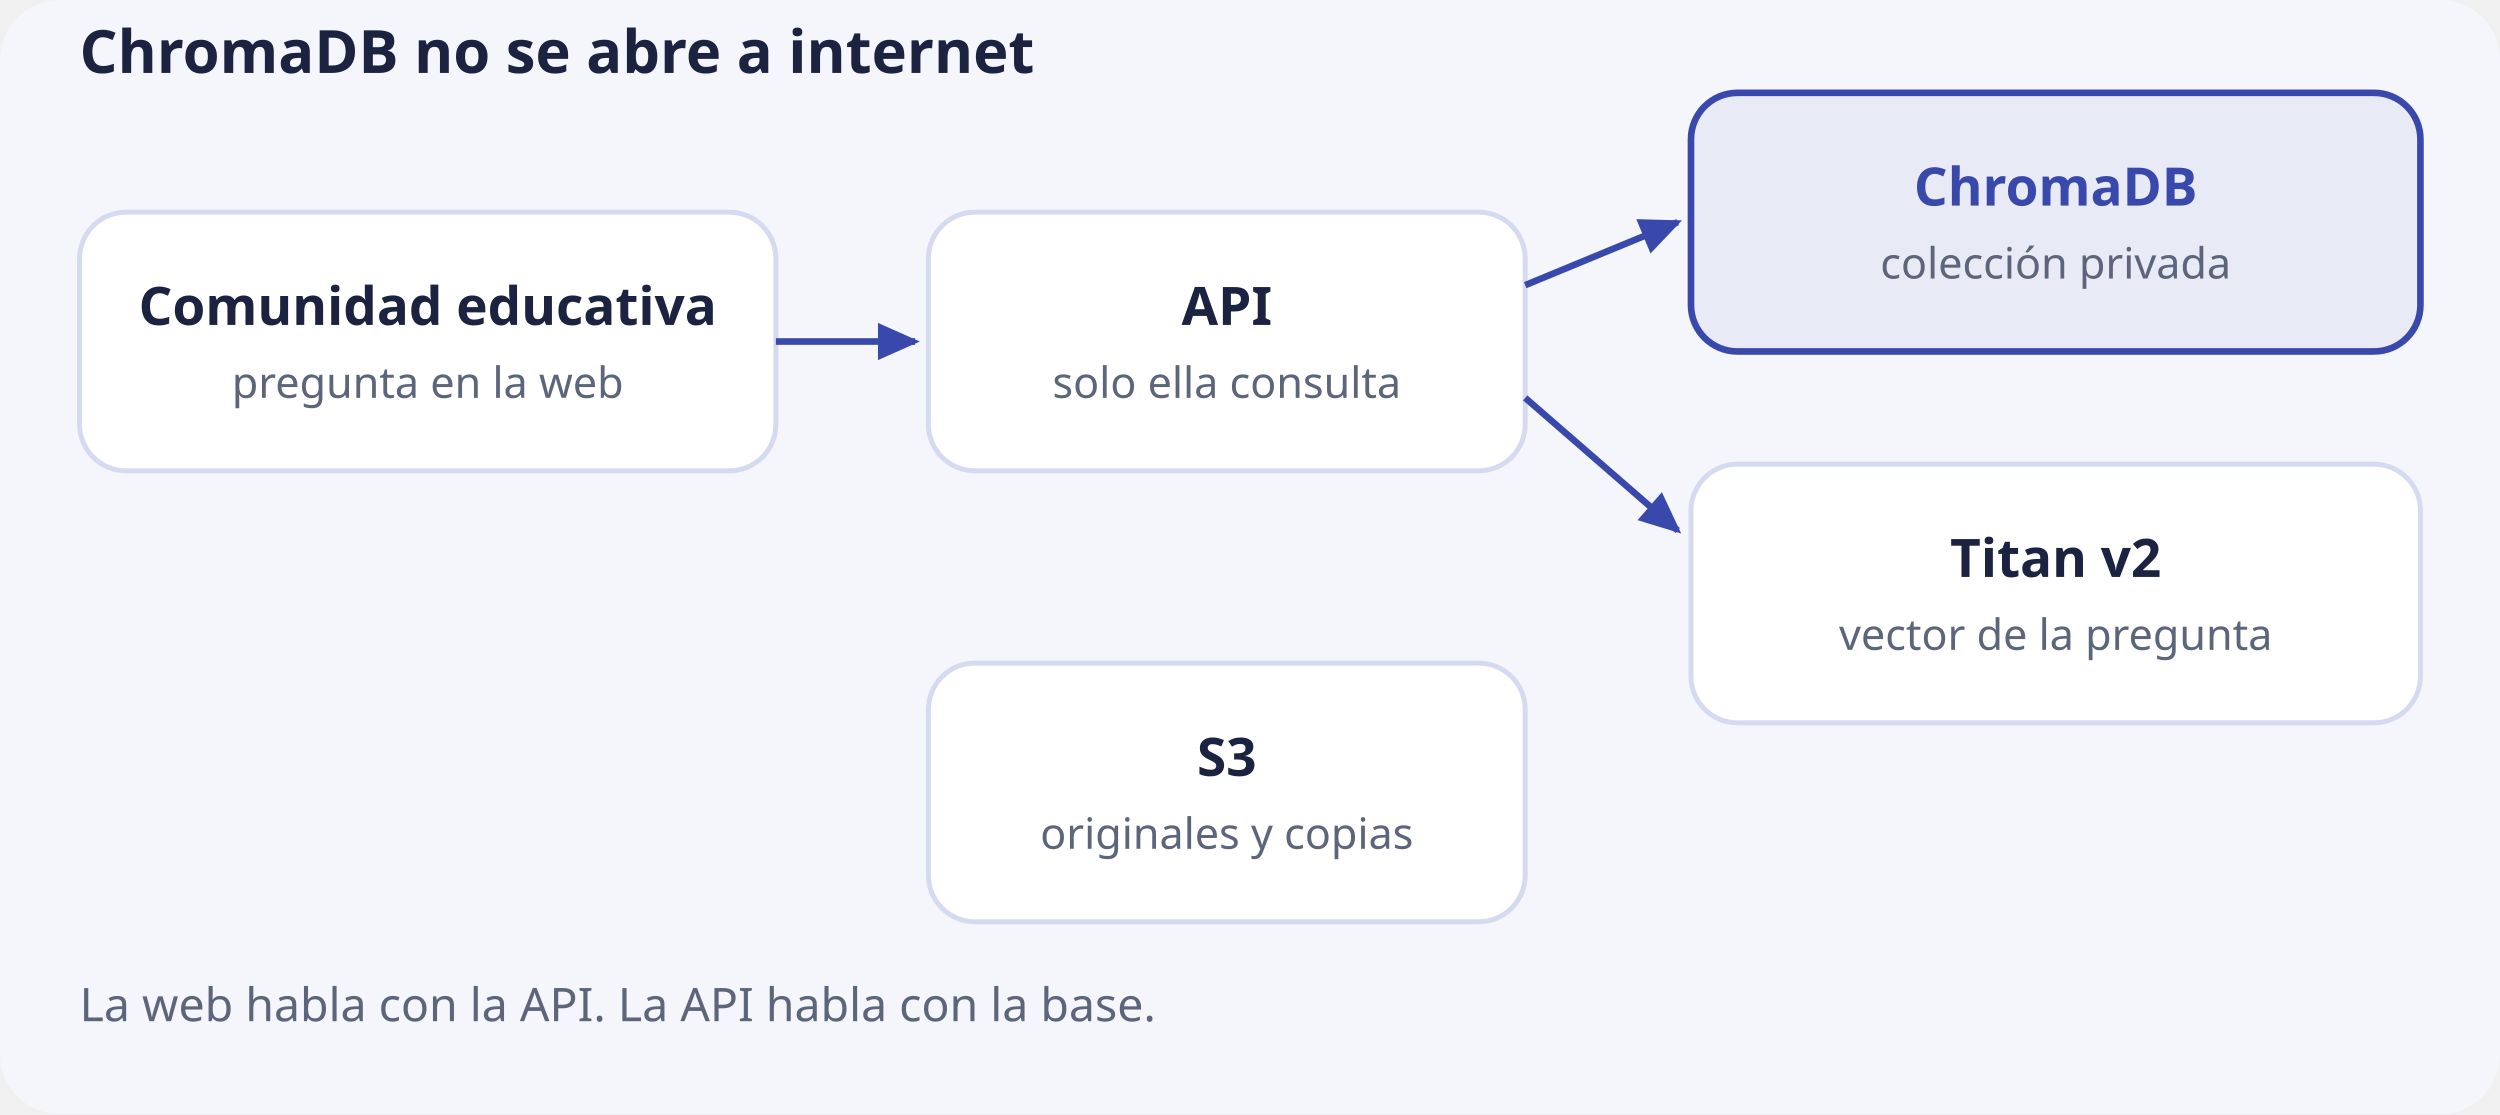
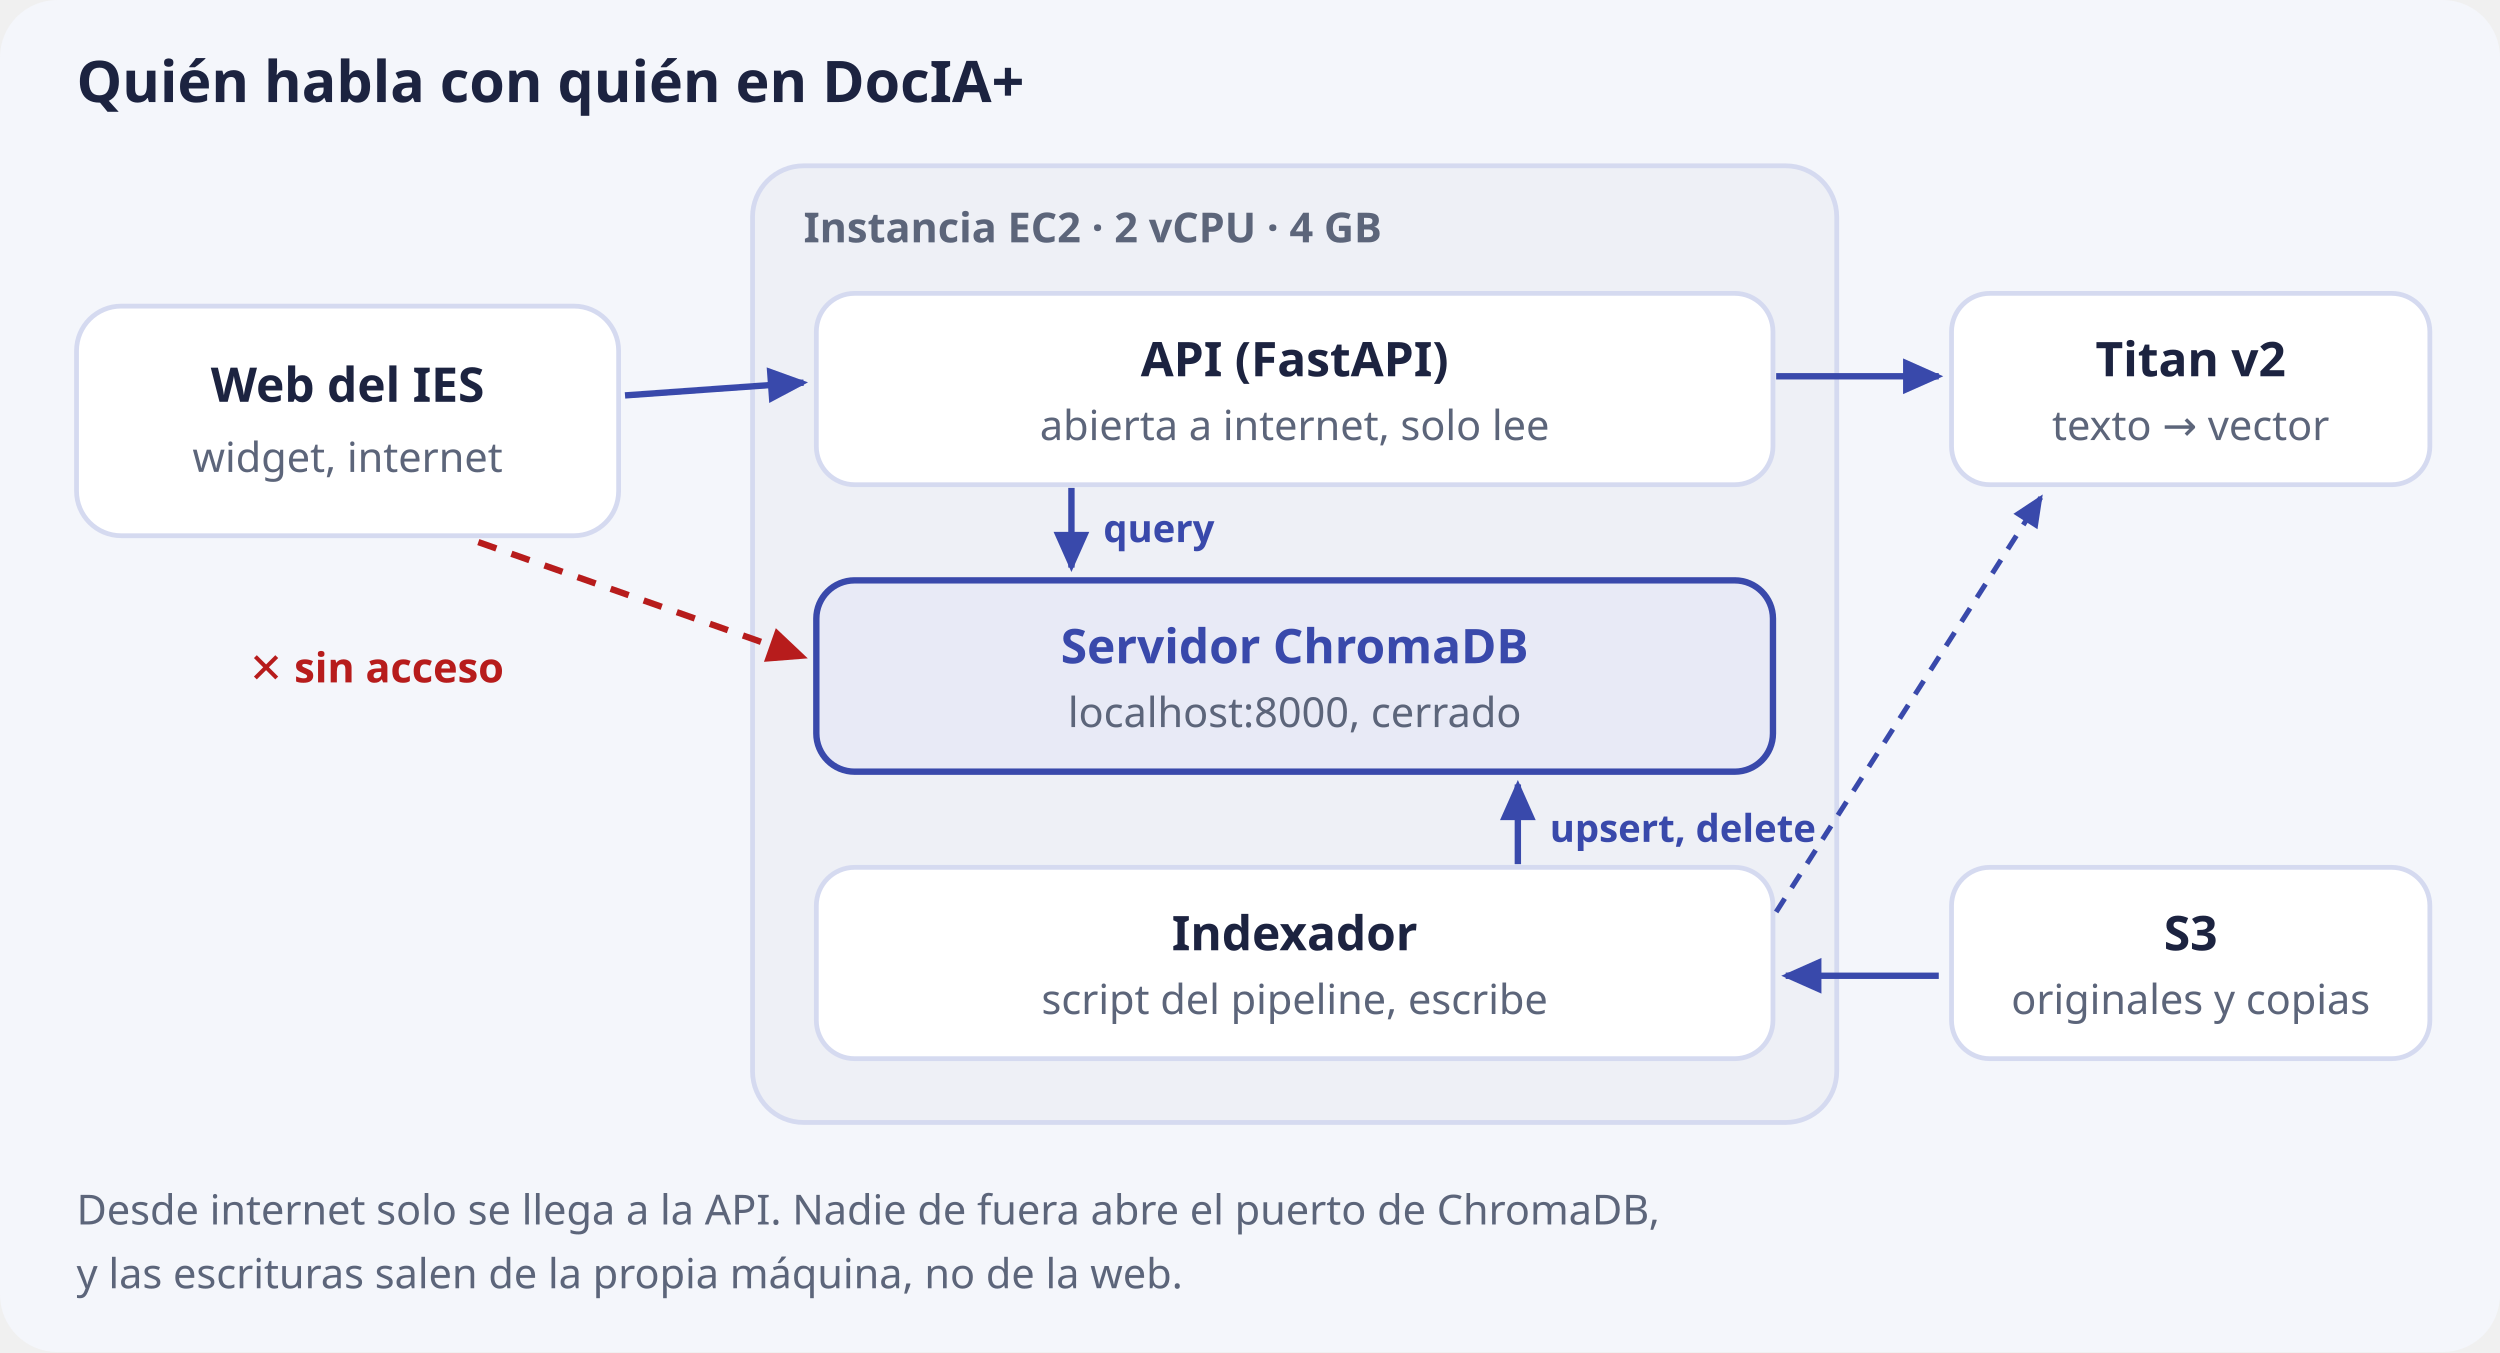
- <svg xmlns="http://www.w3.org/2000/svg" viewBox="0 0 754 336" role="img">
-   <rect width="754" height="336" rx="18" fill="#f4f6fb" />
+ <svg xmlns="http://www.w3.org/2000/svg" viewBox="0 0 784 424" role="img">
+   <rect width="784" height="424" rx="18" fill="#f4f6fb" />
  <defs>
    <marker id="flecha" viewBox="0 0 10 10" refX="8" refY="5" markerWidth="7" markerHeight="7" orient="auto-start-reverse">
      <path d="M 0 1 L 9 5 L 0 9 z" fill="#3949ab" />
    </marker>
    <marker id="flecha-roja" viewBox="0 0 10 10" refX="8" refY="5" markerWidth="7" markerHeight="7" orient="auto-start-reverse">
      <path d="M 0 1 L 9 5 L 0 9 z" fill="#b71c1c" />
    </marker>
  </defs>
-   <text x="24" y="22" text-anchor="start" fill="#1c2340" font-family="Segoe UI, sans-serif" font-size="18" font-weight="650">ChromaDB no se abre a internet</text>
-   <rect x="24" y="64" width="210" height="78" rx="14" fill="#ffffff" stroke="#d5daf0" stroke-width="1.5" />
-   <text x="129.0" y="98" text-anchor="middle" fill="#1c2340" font-family="Segoe UI, sans-serif" font-size="16" font-weight="700">Comunidad educativa</text>
-   <text x="129.0" y="120" text-anchor="middle" fill="#5c657a" font-family="Segoe UI, sans-serif" font-size="13" font-weight="400">pregunta en la web</text>
-   <rect x="280" y="64" width="180" height="78" rx="14" fill="#ffffff" stroke="#d5daf0" stroke-width="1.5" />
-   <text x="370.0" y="98" text-anchor="middle" fill="#1c2340" font-family="Segoe UI, sans-serif" font-size="16" font-weight="700">API</text>
-   <text x="370.0" y="120" text-anchor="middle" fill="#5c657a" font-family="Segoe UI, sans-serif" font-size="13" font-weight="400">solo ella consulta</text>
-   <rect x="510" y="28" width="220" height="78" rx="14" fill="#e8eaf6" stroke="#3949ab" stroke-width="2" />
-   <text x="620.0" y="62" text-anchor="middle" fill="#3949ab" font-family="Segoe UI, sans-serif" font-size="16" font-weight="700">ChromaDB</text>
-   <text x="620.0" y="84" text-anchor="middle" fill="#5c657a" font-family="Segoe UI, sans-serif" font-size="13" font-weight="400">colección privada</text>
-   <rect x="510" y="140" width="220" height="78" rx="14" fill="#ffffff" stroke="#d5daf0" stroke-width="1.5" />
-   <text x="620.0" y="174" text-anchor="middle" fill="#1c2340" font-family="Segoe UI, sans-serif" font-size="16" font-weight="700">Titan v2</text>
-   <text x="620.0" y="196" text-anchor="middle" fill="#5c657a" font-family="Segoe UI, sans-serif" font-size="13" font-weight="400">vector de la pregunta</text>
-   <rect x="280" y="200" width="180" height="78" rx="14" fill="#ffffff" stroke="#d5daf0" stroke-width="1.5" />
-   <text x="370.0" y="234" text-anchor="middle" fill="#1c2340" font-family="Segoe UI, sans-serif" font-size="16" font-weight="700">S3</text>
-   <text x="370.0" y="256" text-anchor="middle" fill="#5c657a" font-family="Segoe UI, sans-serif" font-size="13" font-weight="400">originales y copias</text>
-   <line x1="234" y1="103" x2="276" y2="103" stroke="#3949ab" stroke-width="2" marker-end="url(#flecha)" />
-   <line x1="460" y1="86" x2="506" y2="67" stroke="#3949ab" stroke-width="2" marker-end="url(#flecha)" />
-   <line x1="460" y1="120" x2="506" y2="160" stroke="#3949ab" stroke-width="2" marker-end="url(#flecha)" />
-   <text x="24" y="308" text-anchor="start" fill="#5c657a" font-family="Segoe UI, sans-serif" font-size="14" font-weight="400">La web habla con la API. La API habla con la base.</text>
+   <text x="24" y="32" text-anchor="start" fill="#1c2340" font-family="Segoe UI, sans-serif" font-size="18" font-weight="650">Quién habla con quién en DocIA+</text>
+   <rect x="24" y="96" width="170" height="72" rx="14" fill="#ffffff" stroke="#d5daf0" stroke-width="1.5" />
+   <text x="109" y="126" text-anchor="middle" fill="#1c2340" font-family="Segoe UI, sans-serif" font-size="15" font-weight="700">Web del IES</text>
+   <text x="109" y="148" text-anchor="middle" fill="#5c657a" font-family="Segoe UI, sans-serif" font-size="13" font-weight="500">widget, internet</text>
+   <rect x="236" y="52" width="340" height="300" rx="16" fill="#eef0f6" stroke="#d5daf0" stroke-width="1.5" />
+   <text x="252" y="76" text-anchor="start" fill="#5c657a" font-family="Segoe UI, sans-serif" font-size="13" font-weight="700">Instancia EC2 · 2 vCPU · 4 GB</text>
+   <rect x="256" y="92" width="300" height="60" rx="12" fill="#ffffff" stroke="#d5daf0" stroke-width="1.5" />
+   <text x="406" y="118" text-anchor="middle" fill="#1c2340" font-family="Segoe UI, sans-serif" font-size="15" font-weight="700">API (FastAPI)</text>
+   <text x="406" y="138" text-anchor="middle" fill="#5c657a" font-family="Segoe UI, sans-serif" font-size="13" font-weight="500">abierta a internet, solo lee</text>
+   <rect x="256" y="182" width="300" height="60" rx="12" fill="#e8eaf6" stroke="#3949ab" stroke-width="2" />
+   <text x="406" y="208" text-anchor="middle" fill="#3949ab" font-family="Segoe UI, sans-serif" font-size="15" font-weight="700">Servidor ChromaDB</text>
+   <text x="406" y="228" text-anchor="middle" fill="#5c657a" font-family="Segoe UI, sans-serif" font-size="13" font-weight="500">localhost:8000, cerrado</text>
+   <rect x="256" y="272" width="300" height="60" rx="12" fill="#ffffff" stroke="#d5daf0" stroke-width="1.5" />
+   <text x="406" y="298" text-anchor="middle" fill="#1c2340" font-family="Segoe UI, sans-serif" font-size="15" font-weight="700">Indexador</text>
+   <text x="406" y="318" text-anchor="middle" fill="#5c657a" font-family="Segoe UI, sans-serif" font-size="13" font-weight="500">script del pipeline, escribe</text>
+   <line x1="336" y1="153" x2="336" y2="178" stroke="#3949ab" stroke-width="2" marker-end="url(#flecha)" />
+   <text x="346" y="170" text-anchor="start" fill="#3949ab" font-family="Segoe UI, sans-serif" font-size="12" font-weight="650">query</text>
+   <line x1="476" y1="271" x2="476" y2="246" stroke="#3949ab" stroke-width="2" marker-end="url(#flecha)" />
+   <text x="486" y="264" text-anchor="start" fill="#3949ab" font-family="Segoe UI, sans-serif" font-size="12" font-weight="650">upsert, delete</text>
+   <rect x="612" y="92" width="150" height="60" rx="12" fill="#ffffff" stroke="#d5daf0" stroke-width="1.5" />
+   <text x="687" y="118" text-anchor="middle" fill="#1c2340" font-family="Segoe UI, sans-serif" font-size="15" font-weight="700">Titan v2</text>
+   <text x="687" y="138" text-anchor="middle" fill="#5c657a" font-family="Segoe UI, sans-serif" font-size="13" font-weight="500">texto → vector</text>
+   <rect x="612" y="272" width="150" height="60" rx="12" fill="#ffffff" stroke="#d5daf0" stroke-width="1.5" />
+   <text x="687" y="298" text-anchor="middle" fill="#1c2340" font-family="Segoe UI, sans-serif" font-size="15" font-weight="700">S3</text>
+   <text x="687" y="318" text-anchor="middle" fill="#5c657a" font-family="Segoe UI, sans-serif" font-size="13" font-weight="500">originales y copias</text>
+   <line x1="196" y1="124" x2="252" y2="120" stroke="#3949ab" stroke-width="2" marker-end="url(#flecha)" />
+   <line x1="557" y1="118" x2="608" y2="118" stroke="#3949ab" stroke-width="2" marker-end="url(#flecha)" />
+   <line x1="557" y1="286" x2="640" y2="156" stroke="#3949ab" stroke-width="1.6" stroke-dasharray="5 4" marker-end="url(#flecha)" />
+   <line x1="608" y1="306" x2="560" y2="306" stroke="#3949ab" stroke-width="2" marker-end="url(#flecha)" />
+   <line x1="150" y1="170" x2="252" y2="206" stroke="#b71c1c" stroke-width="2" stroke-dasharray="6 5" marker-end="url(#flecha-roja)" />
+   <text x="118" y="214" text-anchor="middle" fill="#b71c1c" font-family="Segoe UI, sans-serif" font-size="13" font-weight="700">✕ sin acceso</text>
+   <text x="24" y="384" text-anchor="start" fill="#5c657a" font-family="Segoe UI, sans-serif" font-size="13" font-weight="400">Desde internet solo se llega a la API. Nadie de fuera abre el puerto de ChromaDB,</text>
+   <text x="24" y="404" text-anchor="start" fill="#5c657a" font-family="Segoe UI, sans-serif" font-size="13" font-weight="400">y las escrituras salen de la propia máquina, no de la web.</text>
</svg>
